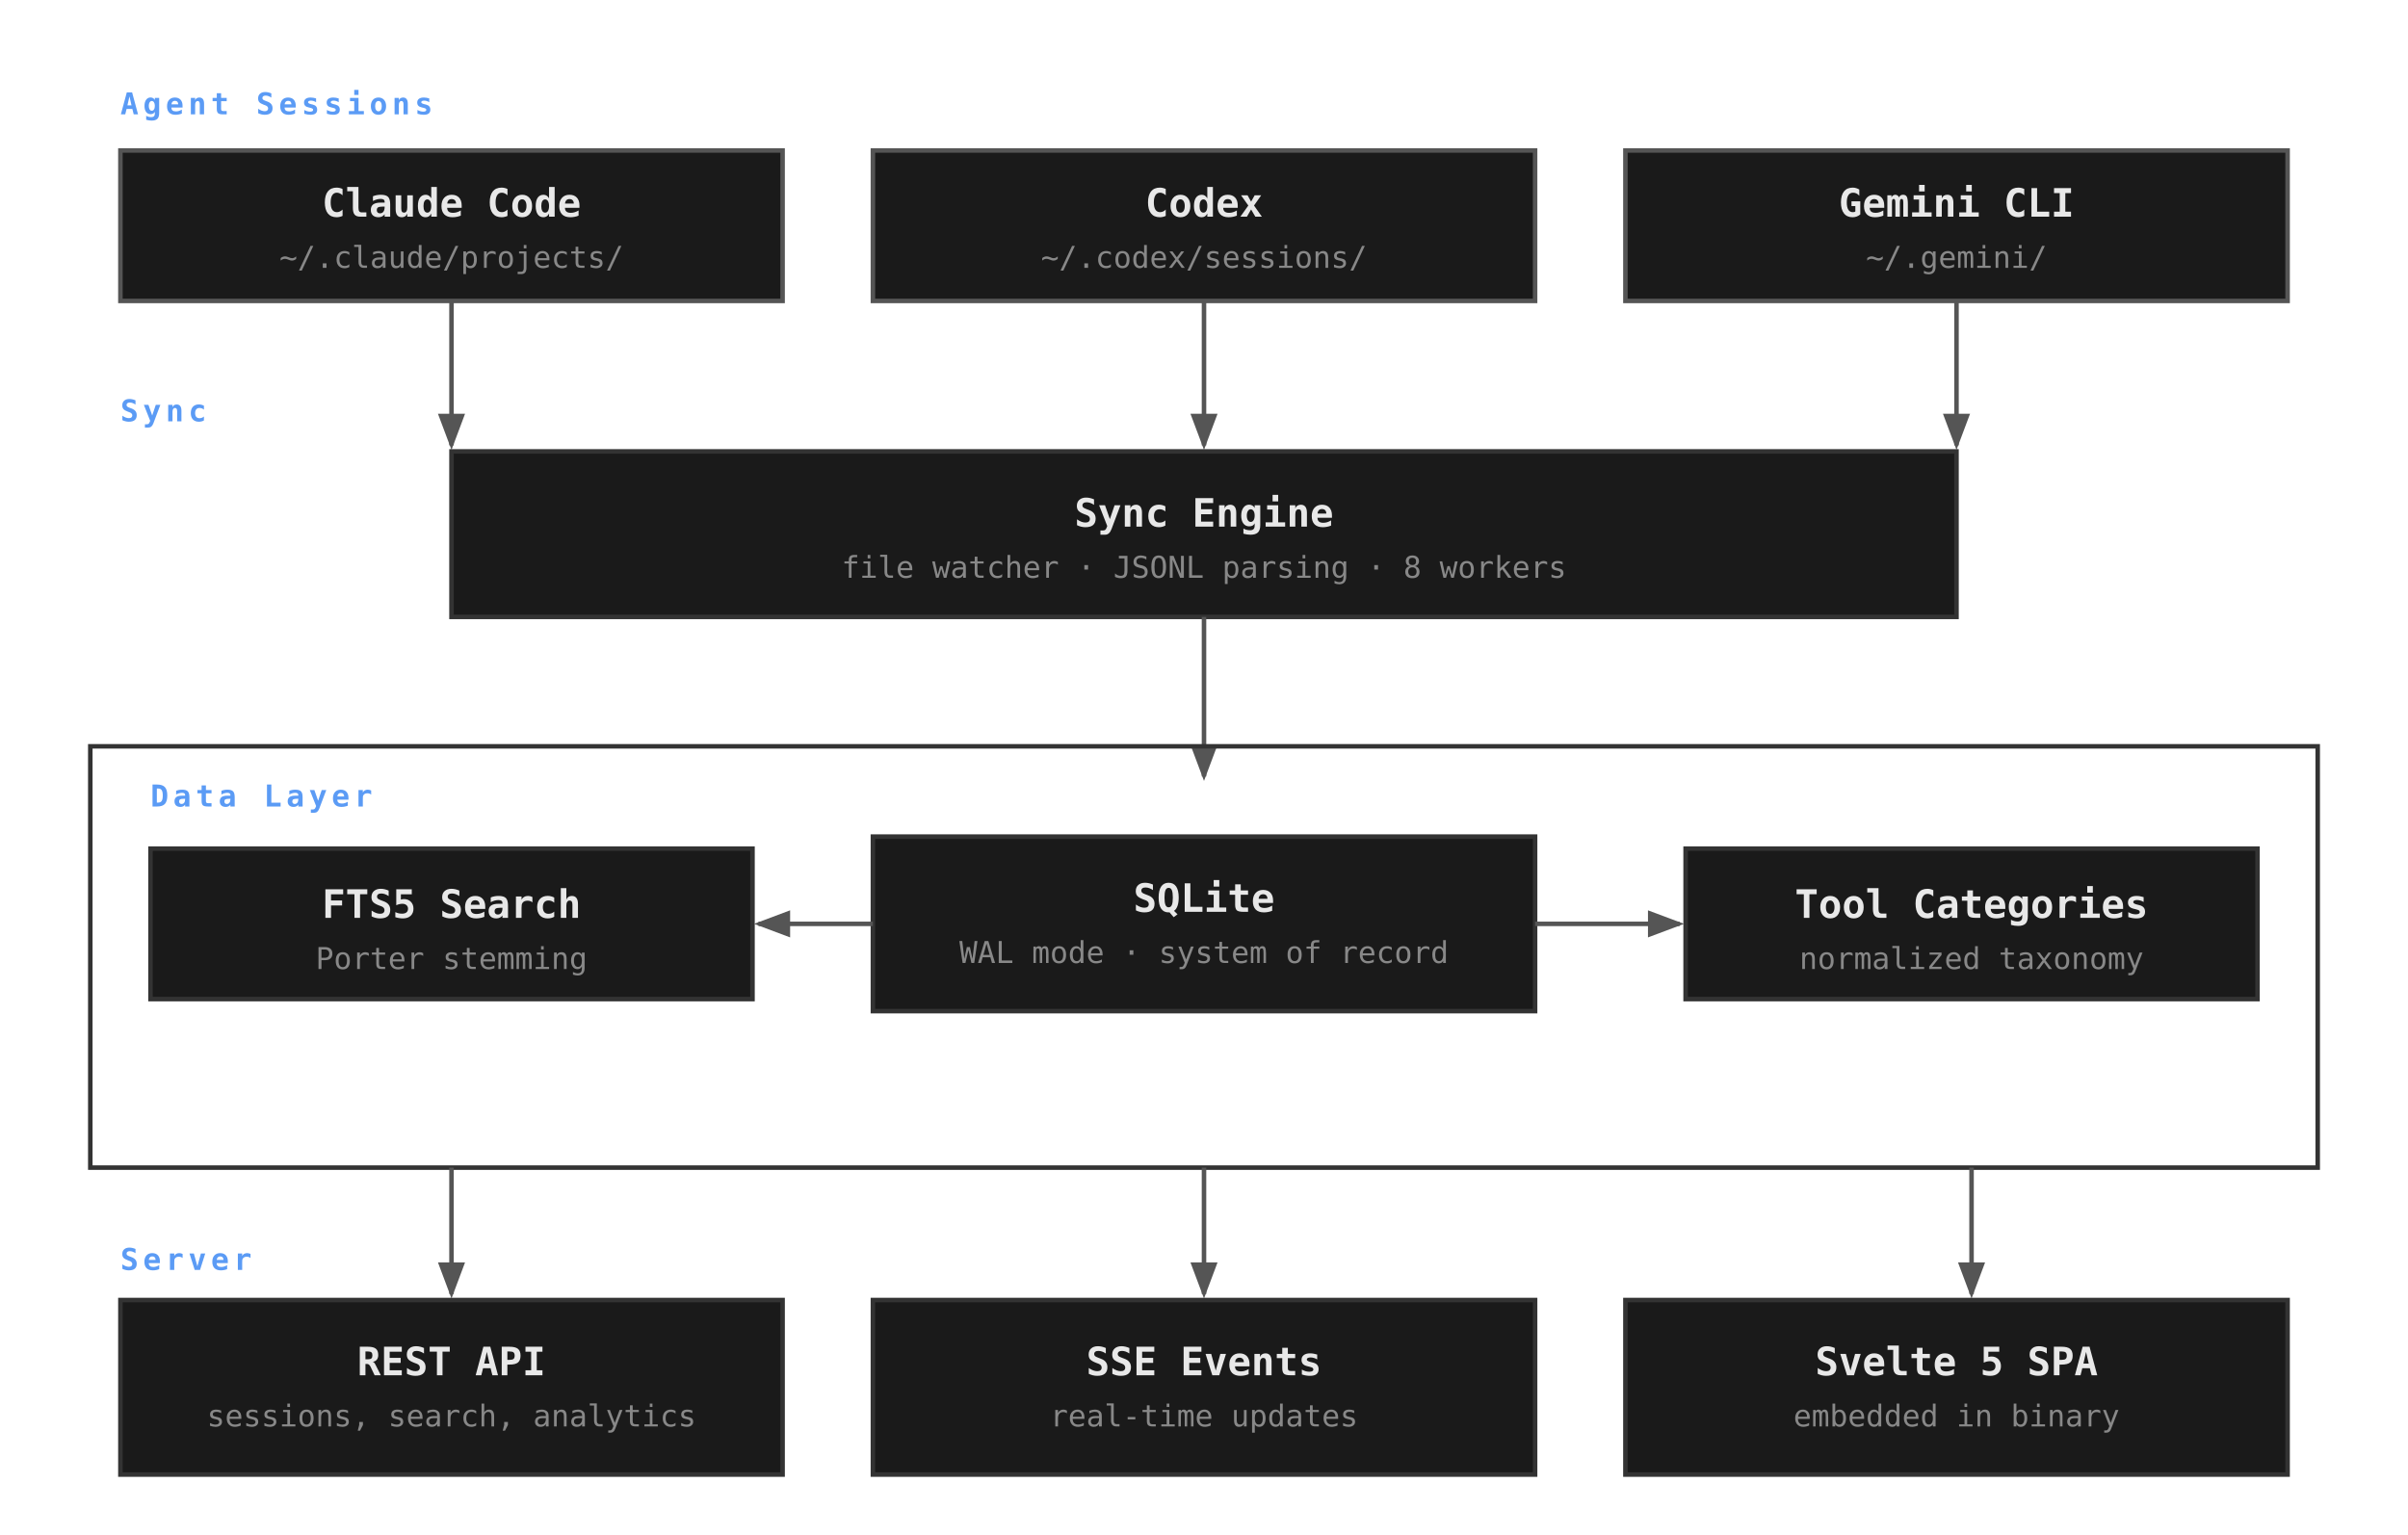
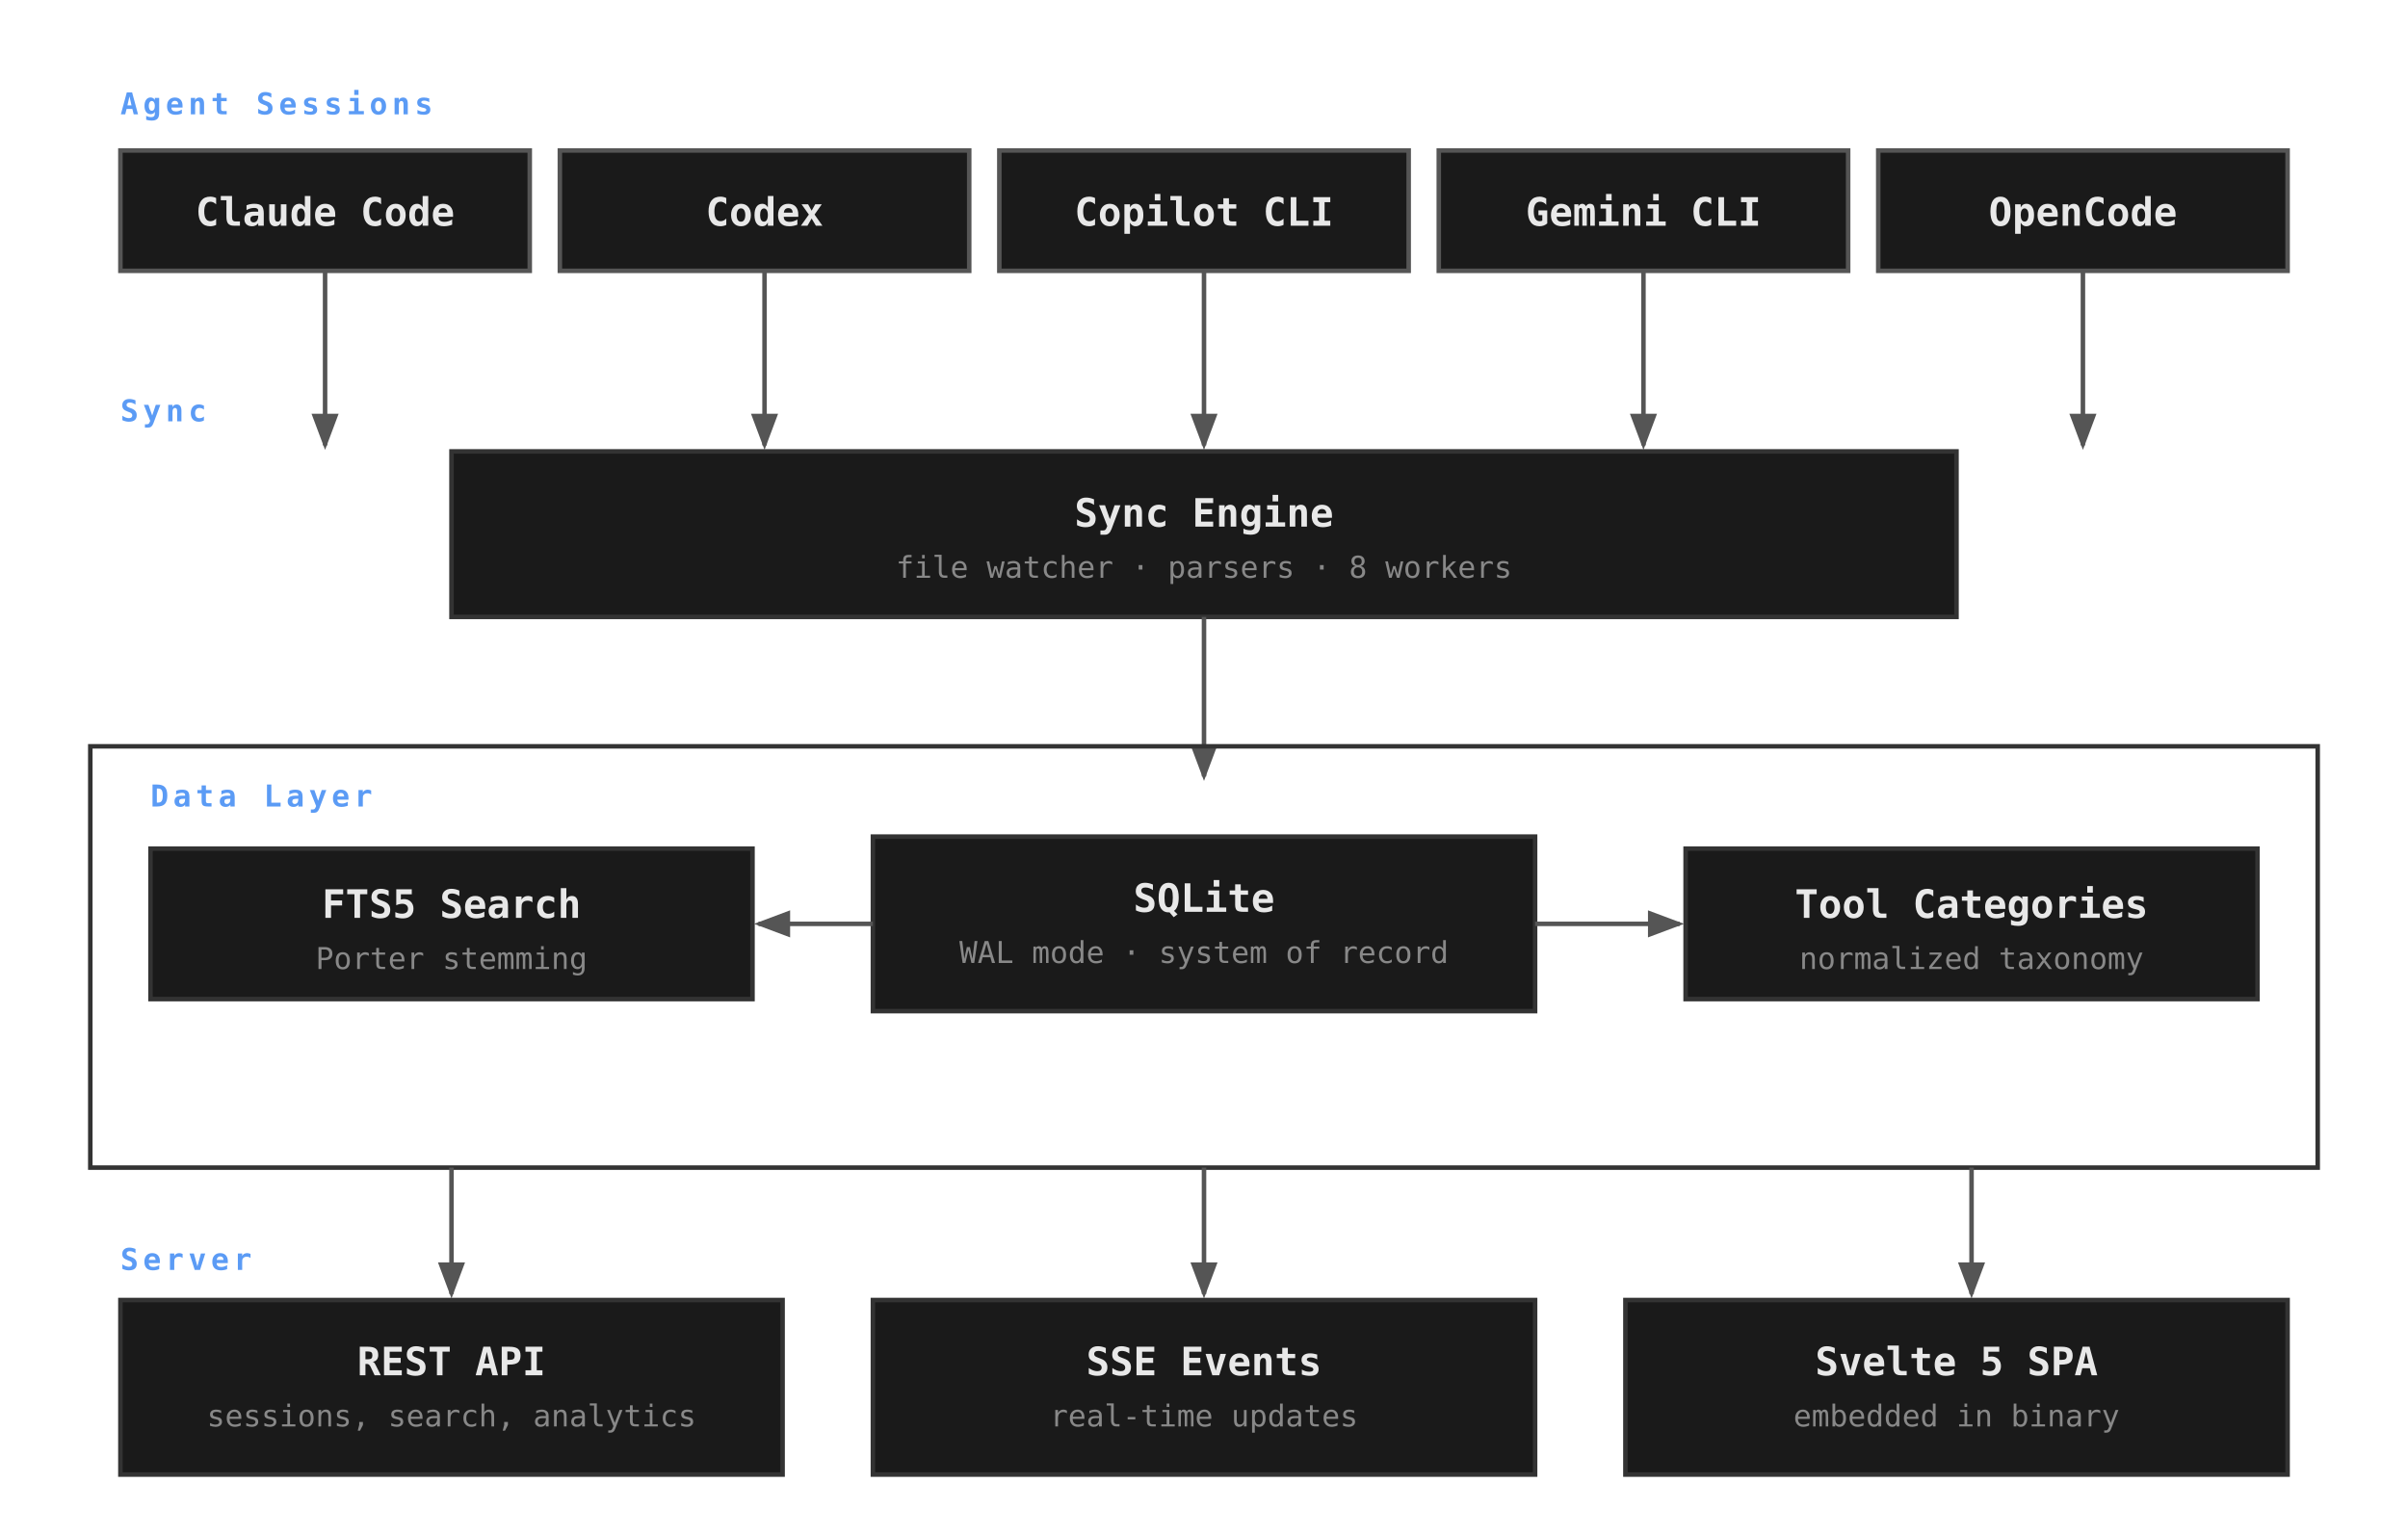
<svg xmlns="http://www.w3.org/2000/svg" viewBox="0 0 800 510" fill="none">
  <style>
    text { font-family: 'JetBrains Mono', ui-monospace, SFMono-Regular, Menlo, Monaco, Consolas, monospace; }
    .box { fill: #1a1a1a; stroke: #333333; stroke-width: 1.5; }
    .box-source { fill: #1a1a1a; stroke: #555555; stroke-width: 1.5; }
    .label { fill: #e8e8e8; font-size: 13px; font-weight: 600; }
    .sublabel { fill: #888888; font-size: 10px; }
    .arrow { stroke: #555555; stroke-width: 1.5; fill: none; marker-end: url(#arrowhead); }
    .zone-label { fill: #5b9bf5; font-size: 10px; font-weight: 600; letter-spacing: 0.15em; text-transform: uppercase; }
    .plane-border { fill: none; stroke: #333333; stroke-width: 1.5; }
  </style>
  <defs>
    <marker id="arrowhead" markerWidth="8" markerHeight="6" refX="7" refY="3" orient="auto">
      <polygon points="0 0, 8 3, 0 6" fill="#555555" />
    </marker>
  </defs>
  <text x="40" y="38" class="zone-label">Agent Sessions</text>
-   <rect x="40" y="50" width="220" height="50" class="box-source" rx="0" />
-   <text x="150" y="72" text-anchor="middle" class="label">Claude Code</text>
-   <text x="150" y="89" text-anchor="middle" class="sublabel">~/.claude/projects/</text>
-   <rect x="290" y="50" width="220" height="50" class="box-source" rx="0" />
-   <text x="400" y="72" text-anchor="middle" class="label">Codex</text>
-   <text x="400" y="89" text-anchor="middle" class="sublabel">~/.codex/sessions/</text>
-   <rect x="540" y="50" width="220" height="50" class="box-source" rx="0" />
-   <text x="650" y="72" text-anchor="middle" class="label">Gemini CLI</text>
-   <text x="650" y="89" text-anchor="middle" class="sublabel">~/.gemini/</text>
-   <line x1="150" y1="100" x2="150" y2="148" class="arrow" />
-   <line x1="400" y1="100" x2="400" y2="148" class="arrow" />
-   <line x1="650" y1="100" x2="650" y2="148" class="arrow" />
+   <rect x="40" y="50" width="136" height="40" class="box-source" rx="0" />
+   <text x="108" y="75" text-anchor="middle" class="label">Claude Code</text>
+   <rect x="186" y="50" width="136" height="40" class="box-source" rx="0" />
+   <text x="254" y="75" text-anchor="middle" class="label">Codex</text>
+   <rect x="332" y="50" width="136" height="40" class="box-source" rx="0" />
+   <text x="400" y="75" text-anchor="middle" class="label">Copilot CLI</text>
+   <rect x="478" y="50" width="136" height="40" class="box-source" rx="0" />
+   <text x="546" y="75" text-anchor="middle" class="label">Gemini CLI</text>
+   <rect x="624" y="50" width="136" height="40" class="box-source" rx="0" />
+   <text x="692" y="75" text-anchor="middle" class="label">OpenCode</text>
+   <line x1="108" y1="90" x2="108" y2="148" class="arrow" />
+   <line x1="254" y1="90" x2="254" y2="148" class="arrow" />
+   <line x1="400" y1="90" x2="400" y2="148" class="arrow" />
+   <line x1="546" y1="90" x2="546" y2="148" class="arrow" />
+   <line x1="692" y1="90" x2="692" y2="148" class="arrow" />
  <text x="40" y="140" class="zone-label">Sync</text>
  <rect x="150" y="150" width="500" height="55" class="box" rx="0" />
  <text x="400" y="175" text-anchor="middle" class="label">Sync Engine</text>
-   <text x="400" y="192" text-anchor="middle" class="sublabel">file watcher · JSONL parsing · 8 workers</text>
+   <text x="400" y="192" text-anchor="middle" class="sublabel">file watcher · parsers · 8 workers</text>
  <line x1="400" y1="205" x2="400" y2="258" class="arrow" />
  <rect x="30" y="248" width="740" height="140" class="plane-border" rx="0" />
  <text x="50" y="268" class="zone-label">Data Layer</text>
  <rect x="50" y="282" width="200" height="50" class="box" rx="0" />
  <text x="150" y="305" text-anchor="middle" class="label">FTS5 Search</text>
  <text x="150" y="322" text-anchor="middle" class="sublabel">Porter stemming</text>
  <rect x="290" y="278" width="220" height="58" class="box" rx="0" />
  <text x="400" y="303" text-anchor="middle" class="label">SQLite</text>
  <text x="400" y="320" text-anchor="middle" class="sublabel">WAL mode · system of record</text>
  <rect x="560" y="282" width="190" height="50" class="box" rx="0" />
  <text x="655" y="305" text-anchor="middle" class="label">Tool Categories</text>
  <text x="655" y="322" text-anchor="middle" class="sublabel">normalized taxonomy</text>
  <line x1="290" y1="307" x2="252" y2="307" class="arrow" />
  <line x1="510" y1="307" x2="558" y2="307" class="arrow" />
  <line x1="150" y1="388" x2="150" y2="430" class="arrow" />
  <line x1="400" y1="388" x2="400" y2="430" class="arrow" />
  <line x1="655" y1="388" x2="655" y2="430" class="arrow" />
  <text x="40" y="422" class="zone-label">Server</text>
  <rect x="40" y="432" width="220" height="58" class="box" rx="0" />
  <text x="150" y="457" text-anchor="middle" class="label">REST API</text>
  <text x="150" y="474" text-anchor="middle" class="sublabel">sessions, search, analytics</text>
  <rect x="290" y="432" width="220" height="58" class="box" rx="0" />
  <text x="400" y="457" text-anchor="middle" class="label">SSE Events</text>
  <text x="400" y="474" text-anchor="middle" class="sublabel">real-time updates</text>
  <rect x="540" y="432" width="220" height="58" class="box" rx="0" />
  <text x="650" y="457" text-anchor="middle" class="label">Svelte 5 SPA</text>
  <text x="650" y="474" text-anchor="middle" class="sublabel">embedded in binary</text>
</svg>
